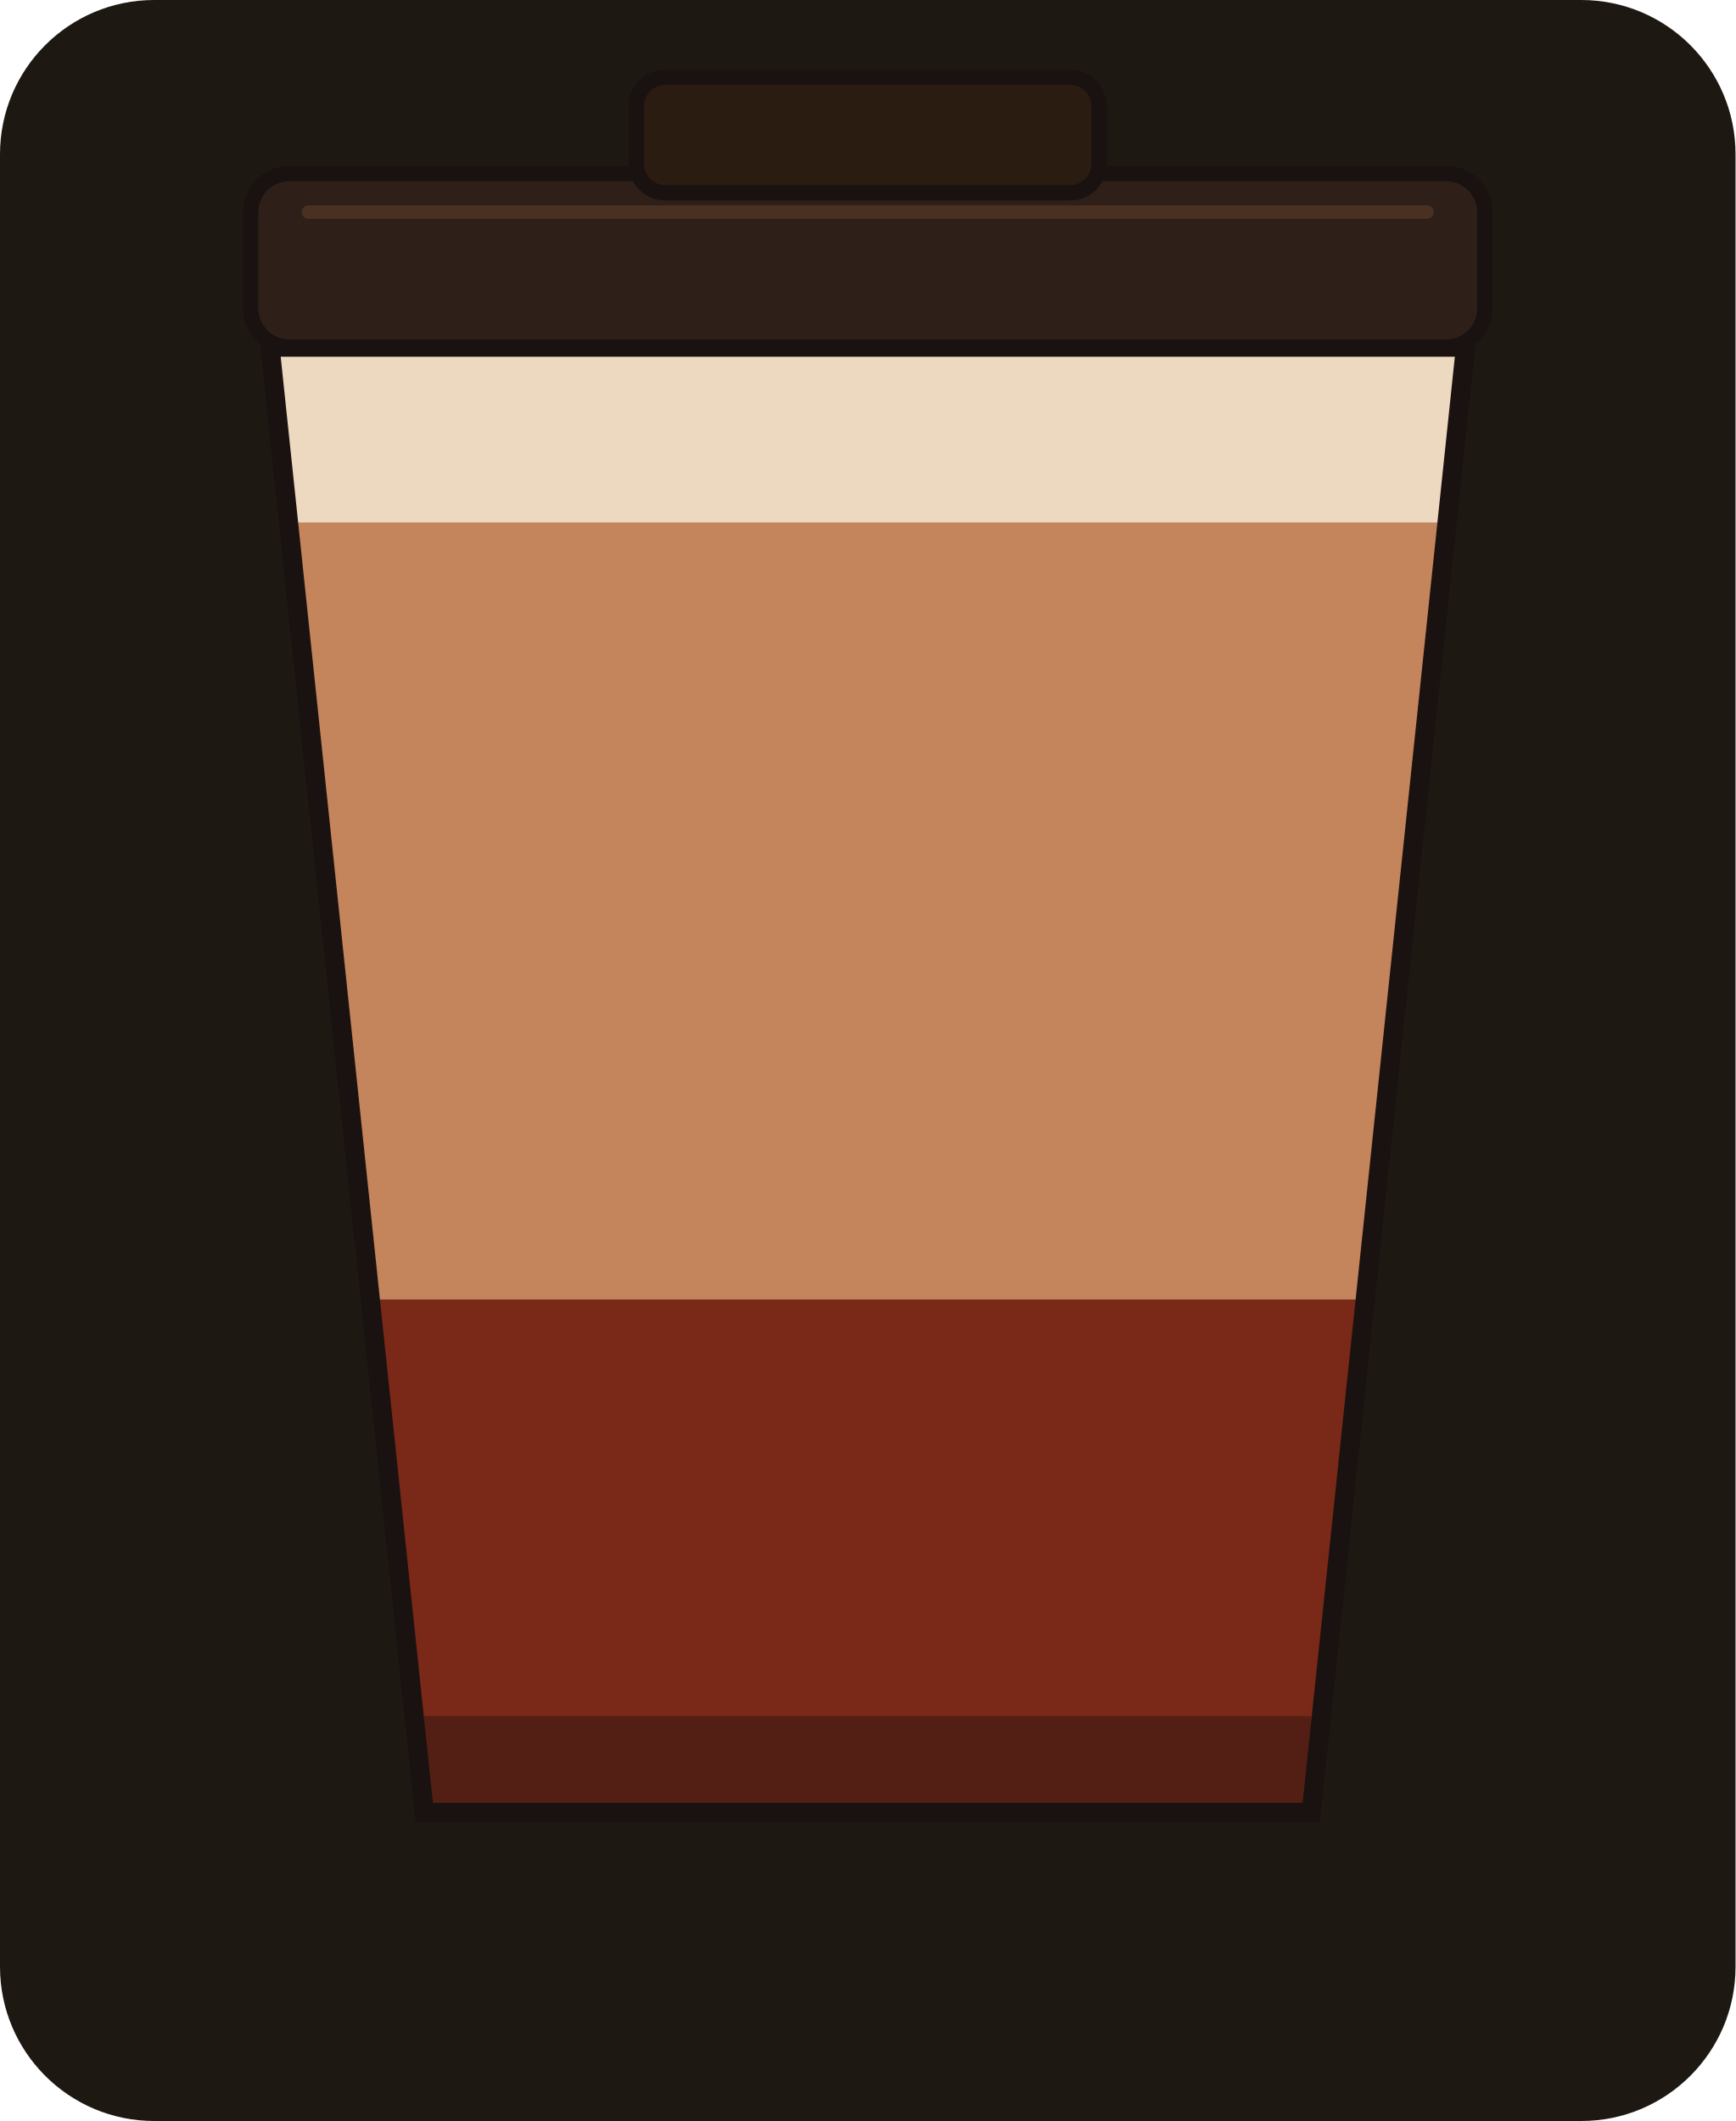
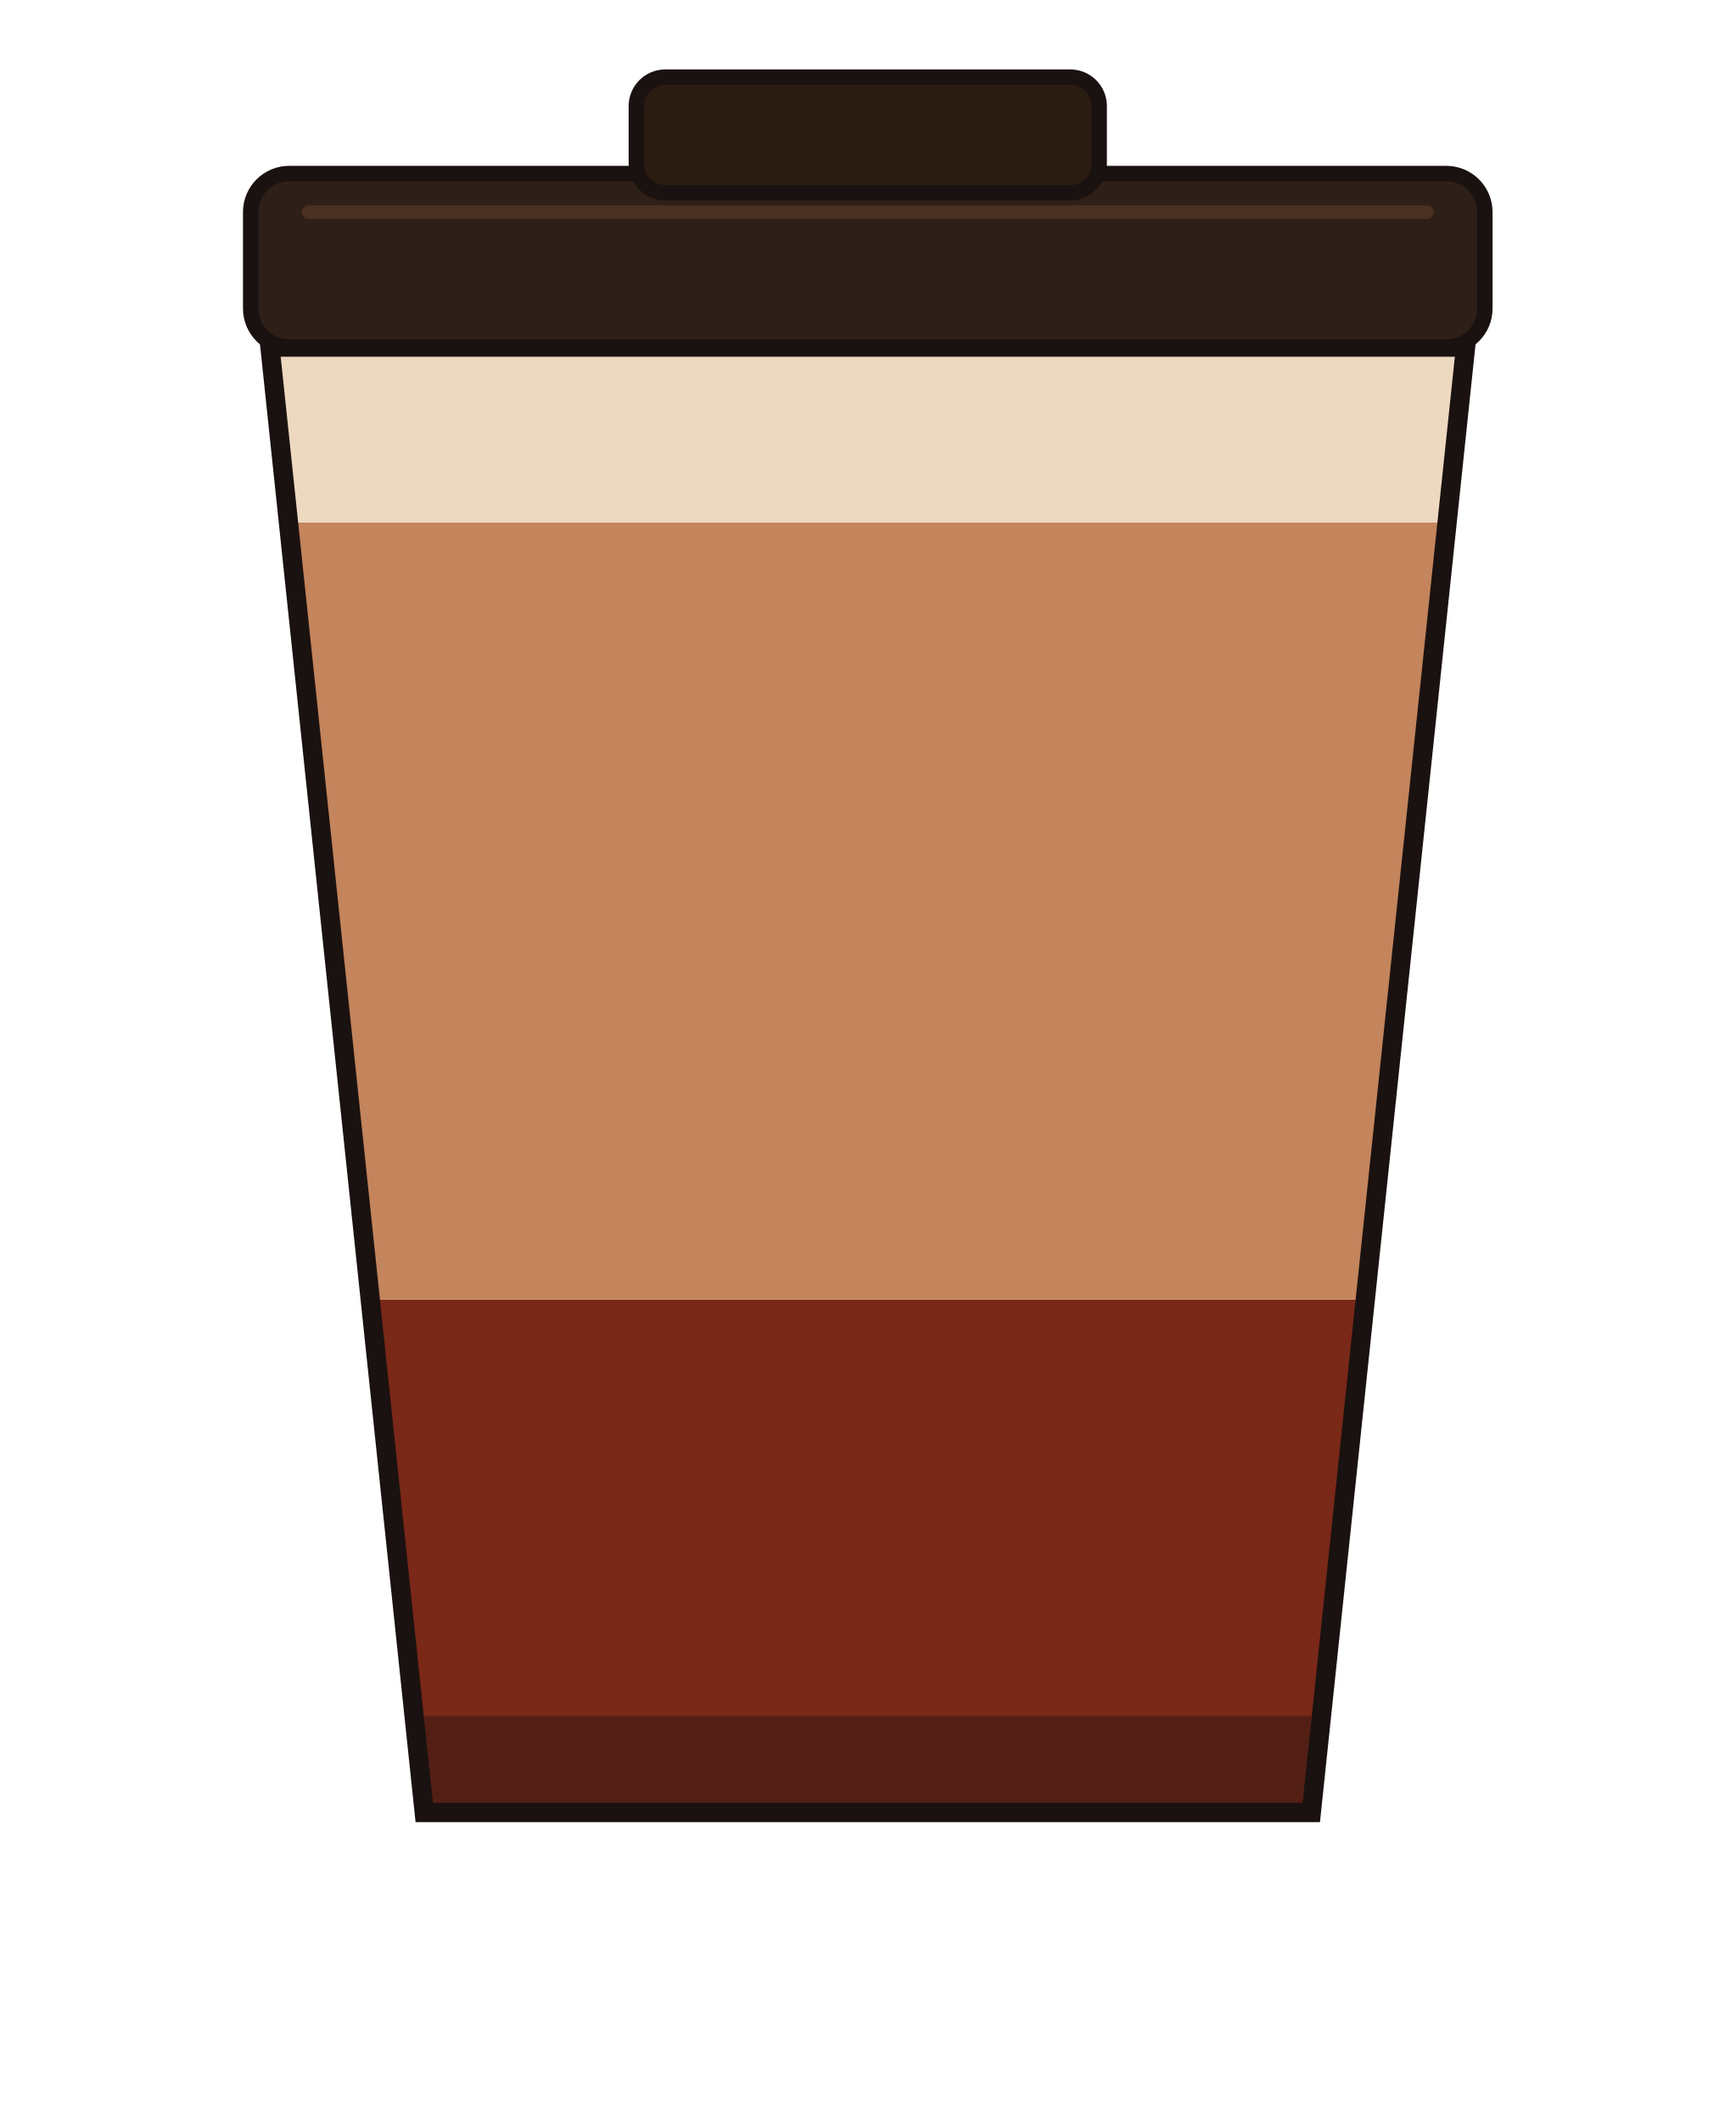
<svg xmlns="http://www.w3.org/2000/svg" width="90" height="110" viewBox="0 0 90 110">
-   <rect width="90" height="110" fill="#1e1812" rx="8" />
  <defs>
    <clipPath id="c_red_cappuccino">
      <path d="M14,18 L76,18 L68,94 L22,94 Z" />
    </clipPath>
  </defs>
  <polygon points="19.2,67.4 70.8,67.4 68.0,94.0 22.0,94.0" fill="#7A2818" clip-path="url(#c_red_cappuccino)" />
  <polygon points="15.0,27.1 75.0,27.1 70.8,67.4 19.2,67.4" fill="#C4845C" clip-path="url(#c_red_cappuccino)" />
  <polygon points="14.0,18.0 76.0,18.0 75.0,27.1 15.0,27.1" fill="#EDD8C0" clip-path="url(#c_red_cappuccino)" />
  <path d="M14,18 L76,18 L68,94 L22,94 Z" fill="none" stroke="#1a1210" stroke-width="1" />
  <rect x="22" y="89" width="46" height="5" fill="#1a1210" opacity="0.4" clip-path="url(#c_red_cappuccino)" />
  <rect x="13" y="9" width="64" height="9" rx="2" fill="#2e2018" stroke="#1a1210" stroke-width="0.8" />
  <line x1="16" y1="11" x2="74" y2="11" stroke="#4a3020" stroke-width="0.7" stroke-linecap="round" />
  <rect x="33" y="4" width="24" height="6" rx="1.5" fill="#2a1c10" stroke="#1a1210" stroke-width="0.8" />
</svg>
